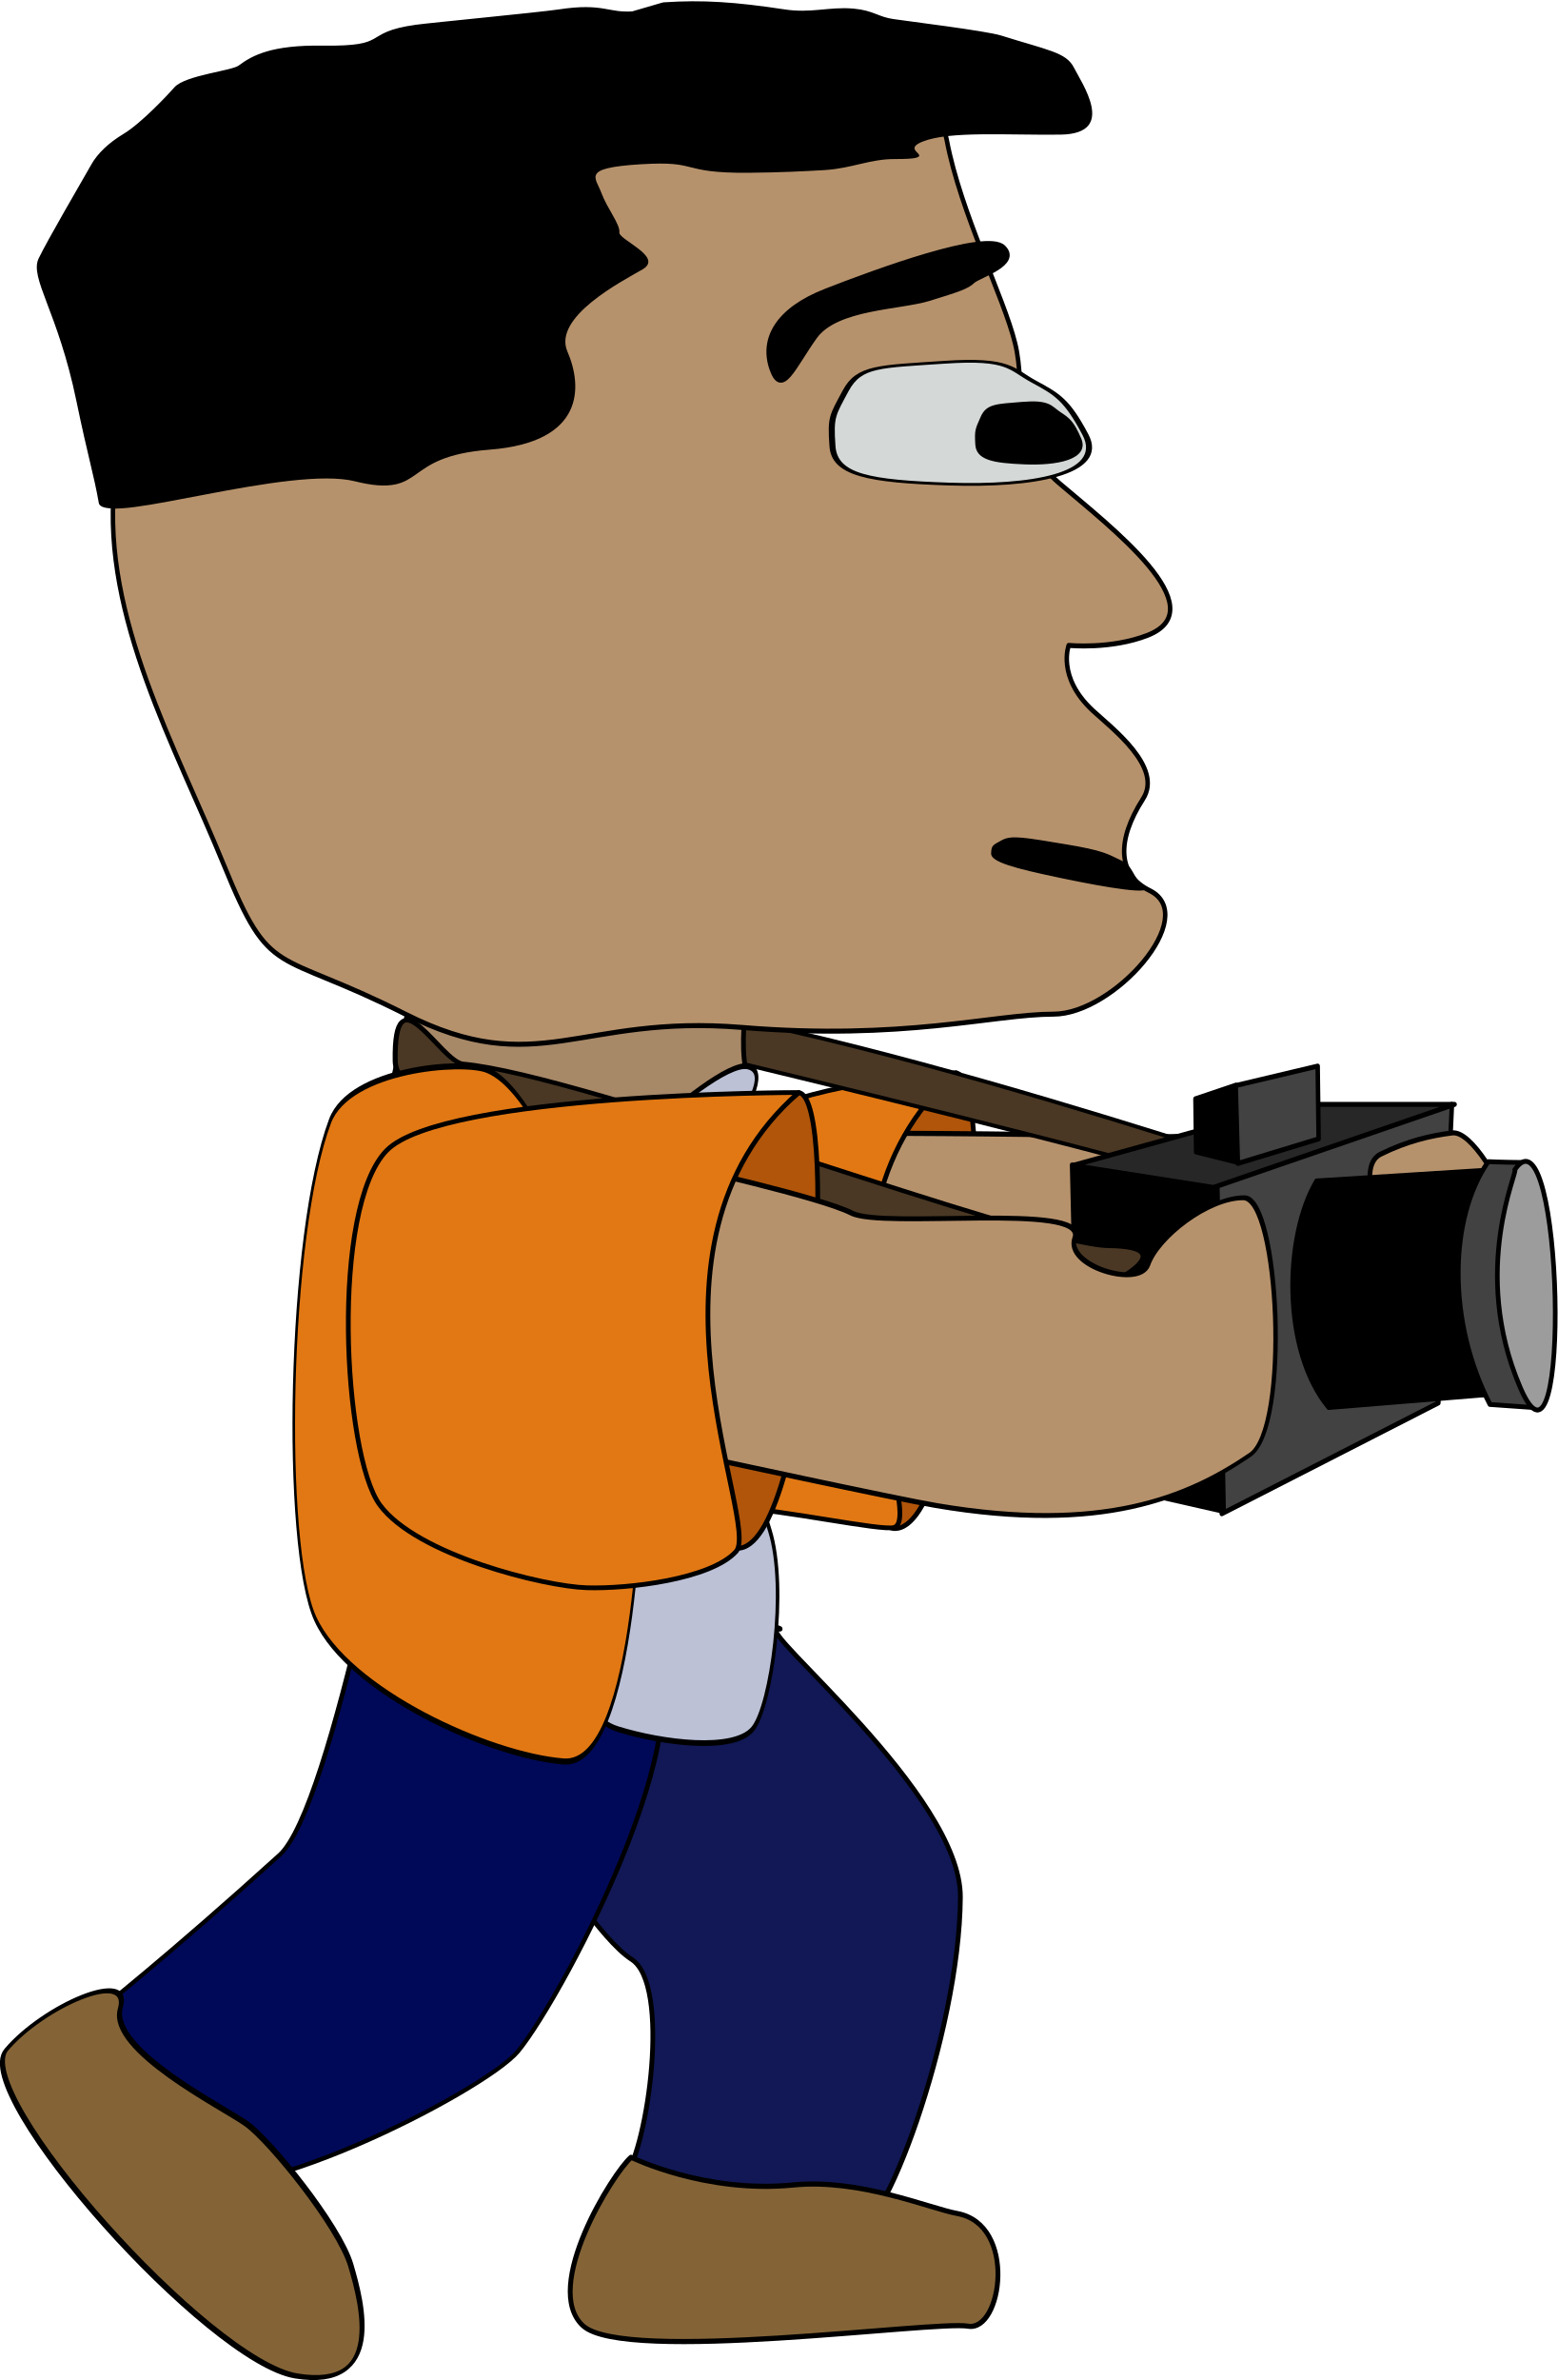
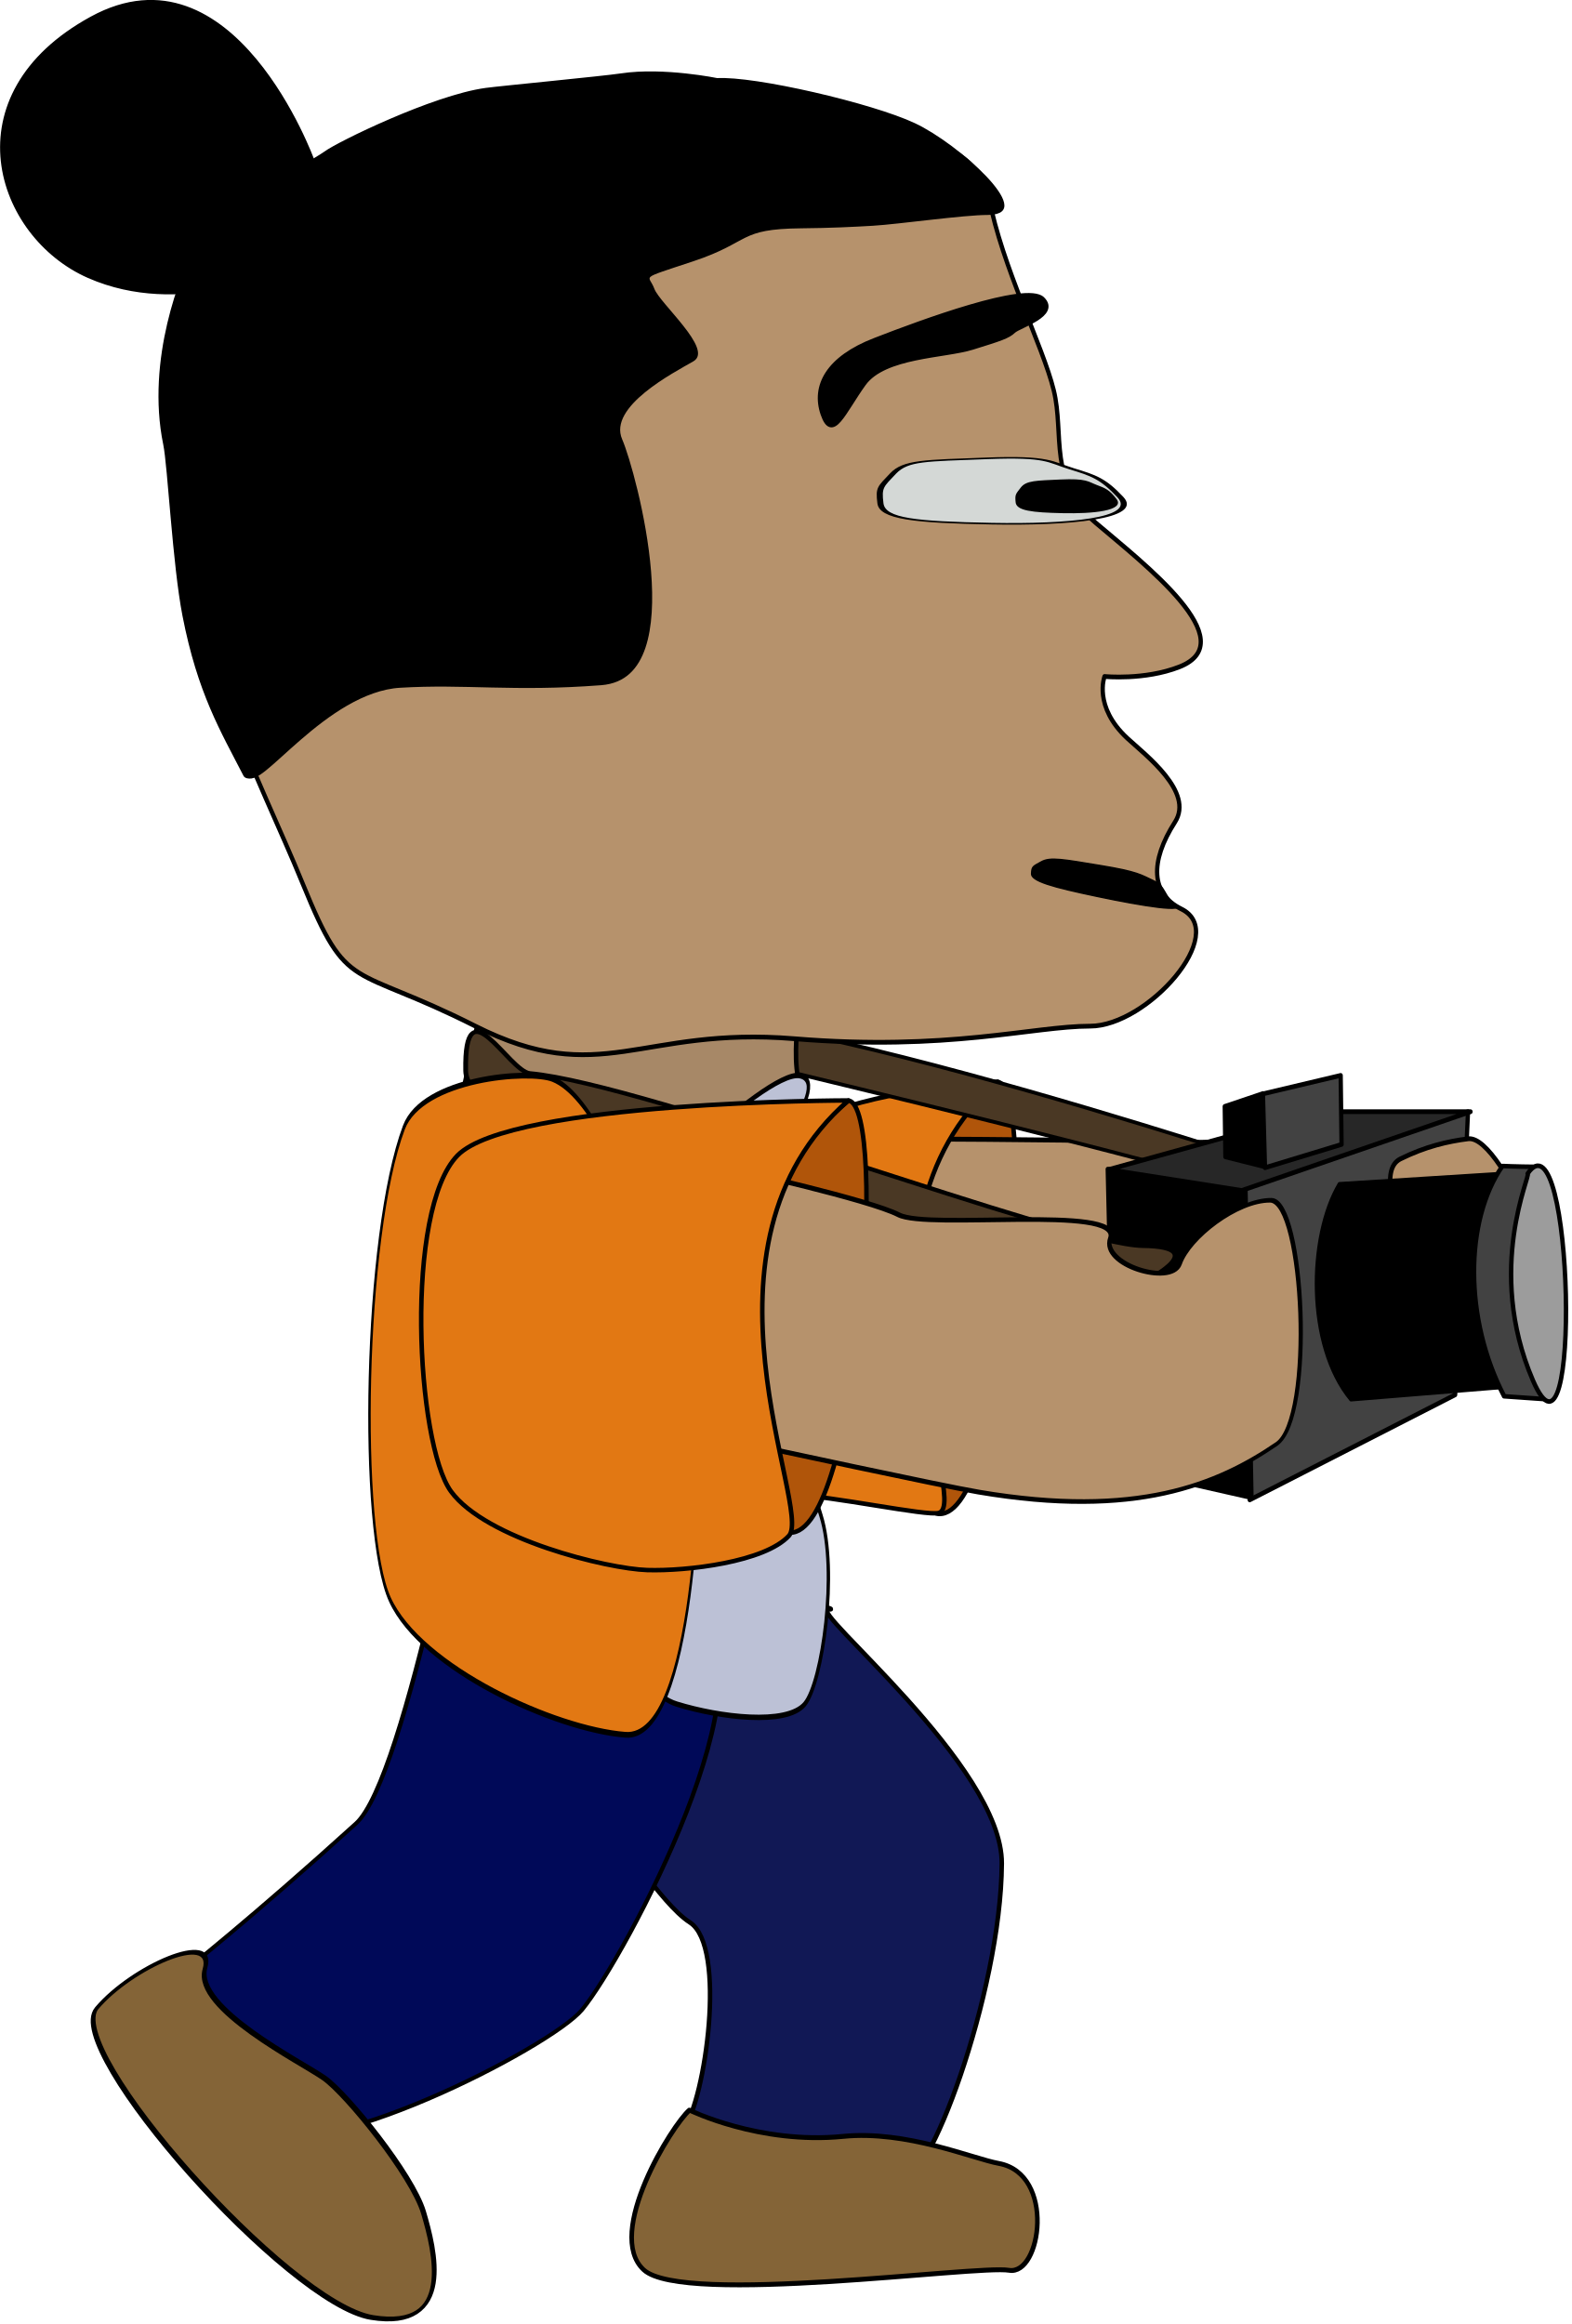
- <svg xmlns="http://www.w3.org/2000/svg" width="100%" height="100%" viewBox="0 0 330 504" version="1.1" xml:space="preserve" style="fill-rule:evenodd;clip-rule:evenodd;stroke-linecap:round;stroke-linejoin:round;stroke-miterlimit:1.5;">
-   <g transform="matrix(1,0,0,1,-1742.11,-809.64)">
+ <svg xmlns="http://www.w3.org/2000/svg" width="100%" height="100%" viewBox="0 0 351 519" version="1.1" xml:space="preserve" style="fill-rule:evenodd;clip-rule:evenodd;stroke-linecap:round;stroke-linejoin:round;stroke-miterlimit:1.5;">
+   <g transform="matrix(1,0,0,1,-1721.83,-795.24)">
    <g transform="matrix(1.69247,0,0,2.45651,0,0)">
      <g transform="matrix(0.590854,0,0,0.407082,582.45,289.584)">
        <g transform="matrix(1.98123,-1.91794,1.95464,2.24623,-5252.71,-2306.56)">
          <path d="M1010.29,2107.96C1011.15,2109.88 1009.84,2115.63 1010.66,2118.28C1011.66,2121.54 1002.11,2128.68 999.325,2129.07C996.544,2129.45 1009.37,2140.99 1010.04,2143.1C1010.71,2145.2 1025.9,2138.38 1032.88,2131.39C1038.13,2126.15 1034.5,2107.48 1035.81,2108.62C1037.54,2110.13 1025.41,2095.96 1021.19,2097.11C1016.97,2098.26 1011.94,2100.17 1011.68,2102.72C1011.41,2105.27 1009.42,2106.04 1010.29,2107.96Z" style="fill:rgb(17,24,85);stroke:black;stroke-width:0.36px;" />
        </g>
        <g transform="matrix(0.478646,-2.85146,2.73152,0.735607,-5388.64,1872.72)">
          <path d="M1009.43,2121.71C1007.99,2120.56 998.461,2116.68 996.542,2120.23C994.624,2123.78 1003.64,2146.22 1003.88,2148.81C1004.12,2151.4 1012.04,2151.21 1011.68,2146.61C1011.51,2144.53 1012.32,2138.95 1010.56,2134.06C1008.26,2127.64 1009.43,2121.71 1009.43,2121.71Z" style="fill:rgb(132,100,55);stroke:black;stroke-width:0.37px;" />
        </g>
      </g>
      <g transform="matrix(0.731039,0.983778,-1.64818,0.581369,3831.9,-1783.51)">
        <g transform="matrix(0.911293,-0.411758,0.493186,1.09151,-952.761,234.222)">
          <path d="M1019.6,2097.01C1019.34,2097.54 1011.3,2101.3 1016.42,2109.2C1019.6,2114.1 1034.9,2134.32 1034.3,2138.39C1033.03,2146.97 1031.86,2151.63 1031.73,2152.36C1031.44,2153.99 1038.79,2157.19 1044.45,2157.24C1050.11,2157.29 1057.99,2142.68 1057.87,2139.7C1057.69,2135.54 1051.46,2115.6 1043.68,2116.14C1037.26,2116.59 1020.17,2095.88 1019.6,2097.01Z" style="fill:rgb(0,9,88);stroke:black;stroke-width:0.32px;" />
        </g>
        <g transform="matrix(0.911293,-0.411758,0.585331,1.29544,-1149.27,-210.805)">
          <path d="M1028.77,2154.57C1027.38,2152.62 1024.26,2156.68 1024.36,2159.46C1024.45,2162.24 1051.7,2166.18 1057.45,2164.26C1063.21,2162.34 1057.64,2159.56 1054.96,2158.31C1052.27,2157.06 1044.03,2155.62 1041.82,2155.62C1039.62,2155.62 1030.21,2156.58 1028.77,2154.57Z" style="fill:rgb(132,100,55);stroke:black;stroke-width:0.29px;" />
        </g>
      </g>
      <g transform="matrix(1.2359,0,0,1.36355,-181.259,-2400.07)">
        <path d="M1034.34,2102.13C1035.87,2105.35 1037.6,2110.34 1042.11,2111.2C1046.61,2112.07 1053.81,2112.64 1055.73,2111.2C1057.64,2109.76 1059.3,2102.29 1057.48,2098.64C1055.65,2095 1054.67,2092.12 1051.03,2091.92C1047.38,2091.73 1040.38,2087.22 1037.21,2090.68C1034.05,2094.13 1032.8,2098.9 1034.34,2102.13Z" style="fill:rgb(188,193,214);stroke:black;stroke-width:0.36px;" />
      </g>
      <g transform="matrix(1.51496,-0.363389,0.525575,1.04008,-1534.34,-1347.31)">
        <path d="M1053.35,2069.23C1056.34,2070.72 1042.35,2103.43 1037.1,2101.32C1035.18,2100.55 1035.33,2087.42 1035.33,2087.42C1039.2,2077.35 1045.94,2072.1 1053.35,2069.23Z" style="fill:rgb(176,85,10);stroke:black;stroke-width:0.37px;" />
      </g>
      <g transform="matrix(1.04722,-0.330887,0.666348,1.00106,-1350.78,-1299.13)">
        <path d="M1054.06,2072.97C1054.06,2072.97 1073.69,2079.51 1077.47,2080.93C1093.74,2087.01 1101.46,2086.89 1104.09,2092.49C1105.79,2096.1 1079.13,2108.18 1080.13,2105.93C1080.92,2104.14 1072.94,2101.89 1071.92,2104.24C1070.73,2106.99 1054.76,2095.68 1051.01,2095.22C1047.26,2094.75 1032.98,2090.06 1032.98,2090.06C1032.98,2090.06 1040.24,2066.88 1054.06,2072.97Z" style="fill:rgb(182,146,108);stroke:black;stroke-width:0.42px;" />
      </g>
      <g transform="matrix(1.51496,-0.363389,0.525575,1.04008,-1534.34,-1347.31)">
        <path d="M1053.35,2069.22C1053.35,2069.22 1045.95,2067.05 1039.88,2067.04C1039.19,2067.04 1024.41,2061.44 1021.5,2062.9C1015.88,2065.71 1010.5,2084.22 1011.9,2088.9C1013.31,2093.58 1023.15,2094.65 1026.2,2095.82C1029.24,2096.99 1036.14,2101.21 1037.13,2101.24C1040.06,2101.35 1036.45,2076.03 1053.35,2069.22Z" style="fill:rgb(226,120,19);stroke:black;stroke-width:0.37px;" />
      </g>
      <g transform="matrix(0.60207,0.212174,0.219966,-0.296287,-226.614,337.395)">
        <path d="M1953.25,1085.05C1953.25,1085.05 1821.52,1057.23 1822.84,1035.21C1824,1015.59 1831.17,1036.17 1835.28,1037C1840.06,1037.97 1845.48,1043.07 1854.42,1046.08C1887.53,1057.24 1942.83,1075.58 1954.08,1076.86C1968.37,1078.5 1953.25,1085.05 1953.25,1085.05Z" style="fill:rgb(74,56,36);stroke:black;stroke-width:1.01px;" />
      </g>
      <g transform="matrix(1.60415,0,0,1.10131,-550.99,-1846.21)">
        <path d="M1043.46,2047.68C1044.27,2049.98 1042.45,2056.69 1043.46,2059.86C1044.46,2063.03 1045.81,2068.11 1045.9,2068.4C1046,2068.68 1025.66,2066.77 1025.66,2066.77L1014.63,2065.71L1017.45,2052.57L1026.14,2043.75C1026.14,2043.75 1042.65,2045.38 1043.46,2047.68Z" style="fill:rgb(167,136,103);stroke:black;stroke-width:0.37px;" />
      </g>
      <g transform="matrix(1,0,0,1.10946,13.895,-40.7414)">
        <g transform="matrix(0.590854,0,0,0.407082,0,0)">
          <path d="M1975.53,1046.45L1977.39,1108.9L2023.26,1087.75L2026.14,1030.76L1975.53,1046.45Z" style="fill:rgb(66,66,66);stroke:black;stroke-width:0.95px;" />
        </g>
        <g transform="matrix(0.3565,-0.754801,1.13847,0.255243,-1584.98,717.411)">
          <path d="M1080.13,2105.93C1080.92,2104.14 1093.46,2088.64 1096.99,2092.4C1099.08,2094.63 1100.39,2096.81 1101.37,2098.89C1103.07,2102.51 1087.07,2116.31 1084.03,2114.67C1080.98,2113.03 1079.13,2108.18 1080.13,2105.93Z" style="fill:rgb(182,146,108);stroke:black;stroke-width:0.49px;" />
        </g>
        <g transform="matrix(0.524502,0.00984685,-0.0160941,0.406931,143.17,-20.3732)">
          <path d="M2009.29,1047.24L2051.93,1044.05L2054.86,1086.63L2013.51,1090.34C2001.89,1079.72 2001.84,1057.86 2009.29,1047.24Z" style="stroke:black;stroke-width:0.99px;" />
        </g>
        <g transform="matrix(0.590854,0,0,0.407082,11.4682,-2.70306)">
          <path d="M1927.81,1108.84L1958.38,1115.08L1957.05,1053.27L1926.27,1048.97L1927.81,1108.84Z" style="stroke:black;stroke-width:0.95px;" />
        </g>
        <g transform="matrix(0.590854,0,0,0.407082,0,0)">
          <path d="M1945.86,1042.41L1992.54,1030.76L2026.7,1030.76L1975.6,1046.62L1945.86,1042.41Z" style="fill:rgb(39,39,39);stroke:black;stroke-width:0.95px;" />
        </g>
        <g transform="matrix(0.534644,0,0,0.412918,110.835,-6.43587)">
          <path d="M1981.26,1028.19L1971.78,1030.76L1971.94,1040.71L1981.91,1042.72L1981.26,1028.19Z" style="stroke:black;stroke-width:0.98px;" />
        </g>
        <g transform="matrix(0.590854,0,0,0.407082,-0.749898,-0.518703)">
          <path d="M1982.07,1043.31L1981.61,1028.44L1998.97,1024.73L1999.17,1038.62L1982.07,1043.31Z" style="fill:rgb(66,66,66);stroke:black;stroke-width:0.95px;" />
        </g>
        <g transform="matrix(0.790666,-0.069906,0.0909995,0.488564,-531.191,66.3874)">
          <path d="M2073.28,1028.73C2073.28,1028.73 2075.26,1029.12 2078.95,1029.68C2082.65,1030.24 2075.93,1068.22 2075.93,1068.22L2069.19,1066.77C2064.04,1053.08 2066.02,1036.84 2073.28,1028.73Z" style="fill:rgb(66,66,66);stroke:black;stroke-width:0.75px;" />
        </g>
        <g transform="matrix(0.790666,-0.069906,0.095957,0.51518,-540.14,39.2085)">
          <path d="M2082.1,1030.76C2082.81,1030.78 2073.28,1044.65 2079.04,1063.2C2084.94,1082.22 2090.89,1021.21 2082.1,1030.76Z" style="fill:rgb(156,156,156);stroke:black;stroke-width:0.73px;" />
        </g>
      </g>
      <g transform="matrix(0.673761,-0.0400163,0.0507461,0.405578,-201.898,74.1566)">
        <path d="M1950.68,1095.34C1950.68,1095.34 1821.52,1057.23 1822.84,1035.21C1824,1015.59 1831.17,1036.17 1835.28,1037C1857.76,1041.55 1937.22,1085.53 1951.51,1087.16C1965.8,1088.79 1950.68,1095.34 1950.68,1095.34Z" style="fill:rgb(74,56,36);stroke:black;stroke-width:0.93px;" />
      </g>
      <g transform="matrix(2.29052,0.280346,-0.664189,2.57594,173.262,-5249.58)">
        <path d="M1020.77,2090.47C1018.75,2090.47 1011.2,2096.97 1013.74,2096.33C1019.69,2094.83 1022.78,2090.47 1020.77,2090.47Z" style="fill:rgb(188,193,214);stroke:black;stroke-width:0.19px;" />
      </g>
      <g transform="matrix(1.51496,-0.363389,0.525575,1.04008,-1554.02,-1345.61)">
        <path d="M1053.35,2069.23C1056.34,2070.72 1042.35,2103.43 1037.1,2101.32C1035.18,2100.55 1035.33,2087.42 1035.33,2087.42C1039.2,2077.35 1045.94,2072.1 1053.35,2069.23Z" style="fill:rgb(176,85,10);stroke:black;stroke-width:0.37px;" />
      </g>
      <g transform="matrix(1.60415,0,0,2.61627,-544.277,-5051.32)">
        <path d="M1006.71,2093.65C1003.39,2097.38 1002.97,2107.66 1005.56,2110.05C1008.15,2112.45 1019.18,2114.56 1024.93,2114.75C1030.69,2114.95 1031.17,2105.26 1030.98,2104.01C1030.79,2102.76 1024.78,2092.96 1018.93,2091.96C1017.07,2091.64 1008.25,2091.92 1006.71,2093.65Z" style="fill:rgb(226,120,19);stroke:black;stroke-width:0.2px;" />
      </g>
      <g transform="matrix(0.919829,0.477943,0.962492,-0.879291,-1847.46,1774.15)">
        <path d="M1054.06,2072.97C1054.06,2072.97 1073.69,2079.51 1077.47,2080.93C1093.74,2087.01 1098.74,2093.29 1101.37,2098.89C1103.07,2102.51 1087.07,2116.31 1084.03,2114.67C1080.98,2113.03 1079.13,2108.18 1080.13,2105.93C1080.92,2104.14 1072.94,2101.89 1071.92,2104.24C1070.73,2106.99 1054.76,2095.68 1051.01,2095.22C1047.26,2094.75 1032.98,2090.06 1032.98,2090.06C1032.98,2090.06 1040.24,2066.88 1054.06,2072.97Z" style="fill:rgb(182,146,108);stroke:black;stroke-width:0.42px;" />
      </g>
      <g transform="matrix(1.51496,-0.363389,0.525575,1.04008,-1554.02,-1345.61)">
        <path d="M1053.35,2069.22C1053.35,2069.22 1027.12,2060.09 1021.5,2062.9C1015.88,2065.71 1010.5,2084.22 1011.9,2088.9C1013.31,2093.58 1021.97,2099.2 1025.02,2100.37C1028.06,2101.54 1034.38,2102.94 1036.96,2101.54C1039.54,2100.13 1036.45,2076.03 1053.35,2069.22Z" style="fill:rgb(226,120,19);stroke:black;stroke-width:0.37px;" />
      </g>
-       <g transform="matrix(1.60415,0,0,1.22834,-582.711,-2106.77)">
-         <path d="M1078.79,1993.31C1079.87,1998.42 1083.23,2004.28 1084.12,2007.56C1085.02,2010.83 1083.61,2014.35 1087.59,2017.39C1091.57,2020.44 1099.82,2026.14 1094.46,2028.04C1091.59,2029.05 1088.3,2028.75 1088.3,2028.75C1088.3,2028.75 1087.36,2030.97 1090.17,2033.32C1091.69,2034.58 1095.68,2037.3 1094.1,2039.52C1091.99,2042.48 1092.13,2044.86 1094.62,2045.96C1098.62,2047.74 1091.81,2054.63 1087.12,2054.63C1082.44,2054.63 1075.41,2056.5 1062.77,2055.56C1050.12,2054.63 1046.87,2059.31 1036.55,2054.63C1026.24,2049.94 1026.09,2052.32 1022.37,2044.13C1018.65,2035.93 1012.89,2026.76 1013.83,2017.63C1014.76,2008.49 1014.28,1999.83 1024.36,1996.55C1034.43,1993.27 1033.12,1995.14 1050.17,1990.69C1067.22,1986.25 1077.71,1988.2 1078.79,1993.31Z" style="fill:rgb(182,146,108);stroke:black;stroke-width:0.35px;" />
-       </g>
-       <g transform="matrix(0.967722,0,0,0.228294,405.848,0.318651)">
-         <path d="M717.257,1575.12C719.209,1588.29 719.453,1609.03 707.5,1611.71C695.547,1614.39 699.206,1630.12 690.424,1623.72C681.642,1617.32 657.943,1640.22 657.467,1632.24C656.827,1621.52 656.075,1615 654.565,1593.66C652.17,1559.81 648.469,1547.23 649.689,1539.91C650.909,1532.59 654.809,1513.16 656.516,1504.38C657.289,1500.4 658.712,1496.39 660.626,1493.04C662.941,1488.98 666.449,1478 667.22,1475.43C668.55,1470.98 674.503,1469.44 675.508,1467.25C677.267,1463.42 679.64,1459.69 685.926,1459.95C695.321,1460.33 691.254,1454.83 698.248,1452.03C700.152,1451.27 714.216,1447.34 716.713,1446.24C722.321,1443.75 722.628,1447.7 726.223,1447L730.22,1443.59C735.136,1442.63 739.265,1443.44 745.595,1446.24C749.218,1447.85 751.61,1445.18 754.571,1445.96C756.956,1446.58 757.519,1448.96 759.642,1449.88C761.594,1450.73 771.633,1454.33 773.5,1456.05C779.599,1461.66 781.794,1462.28 782.77,1467.94C783.745,1473.61 788.243,1492.5 781.413,1492.74C774.583,1492.99 767.02,1491.28 763.361,1495.43C759.702,1499.58 766.064,1501.96 759.966,1501.96C756.556,1501.96 754.225,1505.55 750.842,1506.13C748.174,1506.59 745.143,1507.03 741.163,1507.14C732.137,1507.38 735.174,1502.48 727.04,1503.94C718.906,1505.4 720.916,1509.33 721.648,1515.19C722.38,1521.04 724.1,1527.14 723.972,1530.07C723.843,1532.99 729.698,1539.33 727.015,1543.84C724.331,1548.36 715.306,1561.95 717.257,1575.12Z" style="stroke:black;stroke-width:0.82px;" />
-       </g>
-       <g transform="matrix(0.590854,0,0,0.189295,582.393,330.46)">
-         <g transform="matrix(2.71496,0,0,2.70539,-1952,-5245.95)">
-           <path d="M1071.3,1998.35C1066.2,1999.1 1064.63,1998.93 1063.58,2003.12C1062.54,2007.32 1062.38,2007.47 1062.54,2012.42C1062.68,2017.36 1065.38,2018.41 1071.68,2018.86C1077.97,2019.31 1083.94,2017.31 1082.28,2010.54C1080.84,2004.66 1080.07,2003.73 1078.27,2001.63C1076.47,1999.53 1076.39,1997.61 1071.3,1998.35Z" style="fill:rgb(212,216,214);stroke:black;stroke-width:0.47px;" />
+       <g>
+         <g transform="matrix(1.60415,0,0,1.22834,-582.711,-2106.77)">
+           <path d="M1078.79,1993.31C1079.87,1998.42 1083.23,2004.28 1084.12,2007.56C1085.02,2010.83 1083.61,2014.35 1087.59,2017.39C1091.57,2020.44 1099.82,2026.14 1094.46,2028.04C1091.59,2029.05 1088.3,2028.75 1088.3,2028.75C1088.3,2028.75 1087.36,2030.97 1090.17,2033.32C1091.69,2034.58 1095.68,2037.3 1094.1,2039.52C1091.99,2042.48 1092.13,2044.86 1094.62,2045.96C1098.62,2047.74 1091.81,2054.63 1087.12,2054.63C1082.44,2054.63 1075.41,2056.5 1062.77,2055.56C1050.12,2054.63 1046.87,2059.31 1036.55,2054.63C1026.24,2049.94 1026.09,2052.32 1022.37,2044.13C1018.65,2035.93 1012.89,2026.76 1013.83,2017.63C1014.76,2008.49 1014.28,1999.83 1024.36,1996.55C1034.43,1993.27 1033.12,1995.14 1050.17,1990.69C1067.22,1986.25 1077.71,1988.2 1078.79,1993.31Z" style="fill:rgb(182,146,108);stroke:black;stroke-width:0.35px;" />
        </g>
-         <g transform="matrix(1.07475,0,0,1.31476,-178.342,-2448.19)">
-           <path d="M1071.3,1998.35C1066.2,1999.1 1064.63,1998.93 1063.58,2003.12C1062.54,2007.32 1062.38,2007.47 1062.54,2012.42C1062.68,2017.36 1065.38,2018.41 1071.68,2018.86C1077.97,2019.31 1083.94,2017.31 1082.28,2010.54C1080.84,2004.66 1080.07,2003.73 1078.27,2001.63C1076.47,1999.53 1076.39,1997.61 1071.3,1998.35Z" style="stroke:black;stroke-width:1.14px;" />
+         <g transform="matrix(0.967722,0,0,0.228294,405.848,0.318651)">
+           <path d="M716.317,1591.6C718.268,1604.77 725.727,1686.4 713.774,1689.09C701.822,1691.77 695.388,1688.51 686.353,1690.11C675.926,1691.95 666.749,1732.62 665.484,1725.42C662.409,1707.91 659.243,1692.75 657.182,1661.79C655.827,1641.45 655.164,1602.12 654.565,1593.66C652.17,1559.81 657.028,1524.82 658.735,1516.04C659.508,1512.07 663.988,1498.84 665.902,1495.48C668.217,1491.42 675.505,1479.35 676.509,1477.15C678.269,1473.32 691.254,1454.83 698.248,1452.03C700.152,1451.27 714.216,1447.34 716.713,1446.24C722.321,1443.75 729.618,1448.16 729.618,1448.16C734.534,1447.2 750.516,1457.97 756.31,1465.93C762.339,1474.22 772.672,1501.82 766.573,1501.82C763.164,1501.82 754.225,1505.55 750.842,1506.13C748.174,1506.59 745.143,1507.03 741.163,1507.14C732.137,1507.38 733.998,1512.78 726.099,1520.42C718.364,1527.91 719.976,1525.81 720.707,1531.67C721.439,1537.52 728.757,1555.81 726.074,1560.33C723.391,1564.84 714.365,1578.43 716.317,1591.6Z" style="stroke:black;stroke-width:0.82px;" />
        </g>
-       </g>
-       <g transform="matrix(0.943656,0.126746,-0.0384206,0.134827,228.419,-2.79881)">
-         <path d="M1071.3,1998.35C1066.2,1999.1 1064.63,1998.93 1063.58,2003.12C1062.54,2007.32 1062.38,2007.47 1062.54,2012.42C1062.68,2017.36 1065.38,2018.41 1071.68,2018.86C1077.97,2019.31 1084.07,2018.32 1082.03,2014.13C1080.34,2010.65 1080.3,2003.44 1078.5,2001.35C1076.7,1999.25 1076.39,1997.61 1071.3,1998.35Z" style="stroke:black;stroke-width:0.85px;" />
-       </g>
-       <g transform="matrix(1.5313,-0.32811,0.477917,1.0513,-1437.14,-1395.04)">
-         <path d="M1067.09,1996.56C1066.51,1996.85 1065.84,1996.85 1063.44,1996.85C1061.04,1996.85 1056.34,1995.32 1054.04,1997.04C1051.74,1998.77 1050.14,2000.86 1050.07,1998.42C1050.01,1995.99 1051.84,1994.16 1055.96,1993.88C1060.08,1993.59 1069.28,1993.11 1070.15,1994.74C1071.02,1996.37 1067.66,1996.28 1067.09,1996.56Z" style="stroke:black;stroke-width:0.37px;" />
+         <g transform="matrix(0.590854,0,0,0.107016,582.393,348.233)">
+           <g transform="matrix(2.71496,0,0,2.70539,-1952,-5245.95)">
+             <path d="M1071.3,1998.35C1066.2,1999.1 1064.63,1998.93 1063.58,2003.12C1062.54,2007.32 1062.38,2007.47 1062.54,2012.42C1062.68,2017.36 1065.38,2018.41 1071.68,2018.86C1077.97,2019.31 1083.94,2017.31 1082.28,2010.54C1080.84,2004.66 1080.07,2003.73 1078.27,2001.63C1076.47,1999.53 1076.39,1997.61 1071.3,1998.35Z" style="fill:rgb(212,216,214);stroke:black;stroke-width:0.5px;" />
+           </g>
+           <g transform="matrix(1.07475,0,0,1.31476,-178.342,-2448.19)">
+             <path d="M1071.3,1998.35C1066.2,1999.1 1064.63,1998.93 1063.58,2003.12C1062.54,2007.32 1062.38,2007.47 1062.54,2012.42C1062.68,2017.36 1065.38,2018.41 1071.68,2018.86C1077.97,2019.31 1083.94,2017.31 1082.28,2010.54C1080.84,2004.66 1080.07,2003.73 1078.27,2001.63C1076.47,1999.53 1076.39,1997.61 1071.3,1998.35Z" style="stroke:black;stroke-width:1.25px;" />
+           </g>
+         </g>
+         <g transform="matrix(0.943656,0.126746,-0.0384206,0.134827,228.419,-2.79881)">
+           <path d="M1071.3,1998.35C1066.2,1999.1 1064.63,1998.93 1063.58,2003.12C1062.54,2007.32 1062.38,2007.47 1062.54,2012.42C1062.68,2017.36 1065.38,2018.41 1071.68,2018.86C1077.97,2019.31 1084.07,2018.32 1082.03,2014.13C1080.34,2010.65 1080.3,2003.44 1078.5,2001.35C1076.7,1999.25 1076.39,1997.61 1071.3,1998.35Z" style="stroke:black;stroke-width:0.85px;" />
+         </g>
+         <g transform="matrix(1.5313,-0.32811,0.477917,1.0513,-1437.14,-1395.04)">
+           <path d="M1067.09,1996.56C1066.51,1996.85 1065.84,1996.85 1063.44,1996.85C1061.04,1996.85 1056.34,1995.32 1054.04,1997.04C1051.74,1998.77 1050.14,2000.86 1050.07,1998.42C1050.01,1995.99 1051.84,1994.16 1055.96,1993.88C1060.08,1993.59 1069.28,1993.11 1070.15,1994.74C1071.02,1996.37 1067.66,1996.28 1067.09,1996.56Z" style="stroke:black;stroke-width:0.37px;" />
+         </g>
+         <g transform="matrix(0.572828,-0.0681596,0.10289,0.410465,-265.786,146.994)">
+           <path d="M2163.66,825.424C2163.66,825.424 2154.34,775.375 2119.83,786.712C2085.33,798.049 2090.26,829.842 2109.24,841.919C2128.21,853.995 2151.63,847.341 2151.63,847.341L2163.66,825.424Z" style="stroke:black;stroke-width:1px;" />
+         </g>
      </g>
    </g>
  </g>
</svg>
